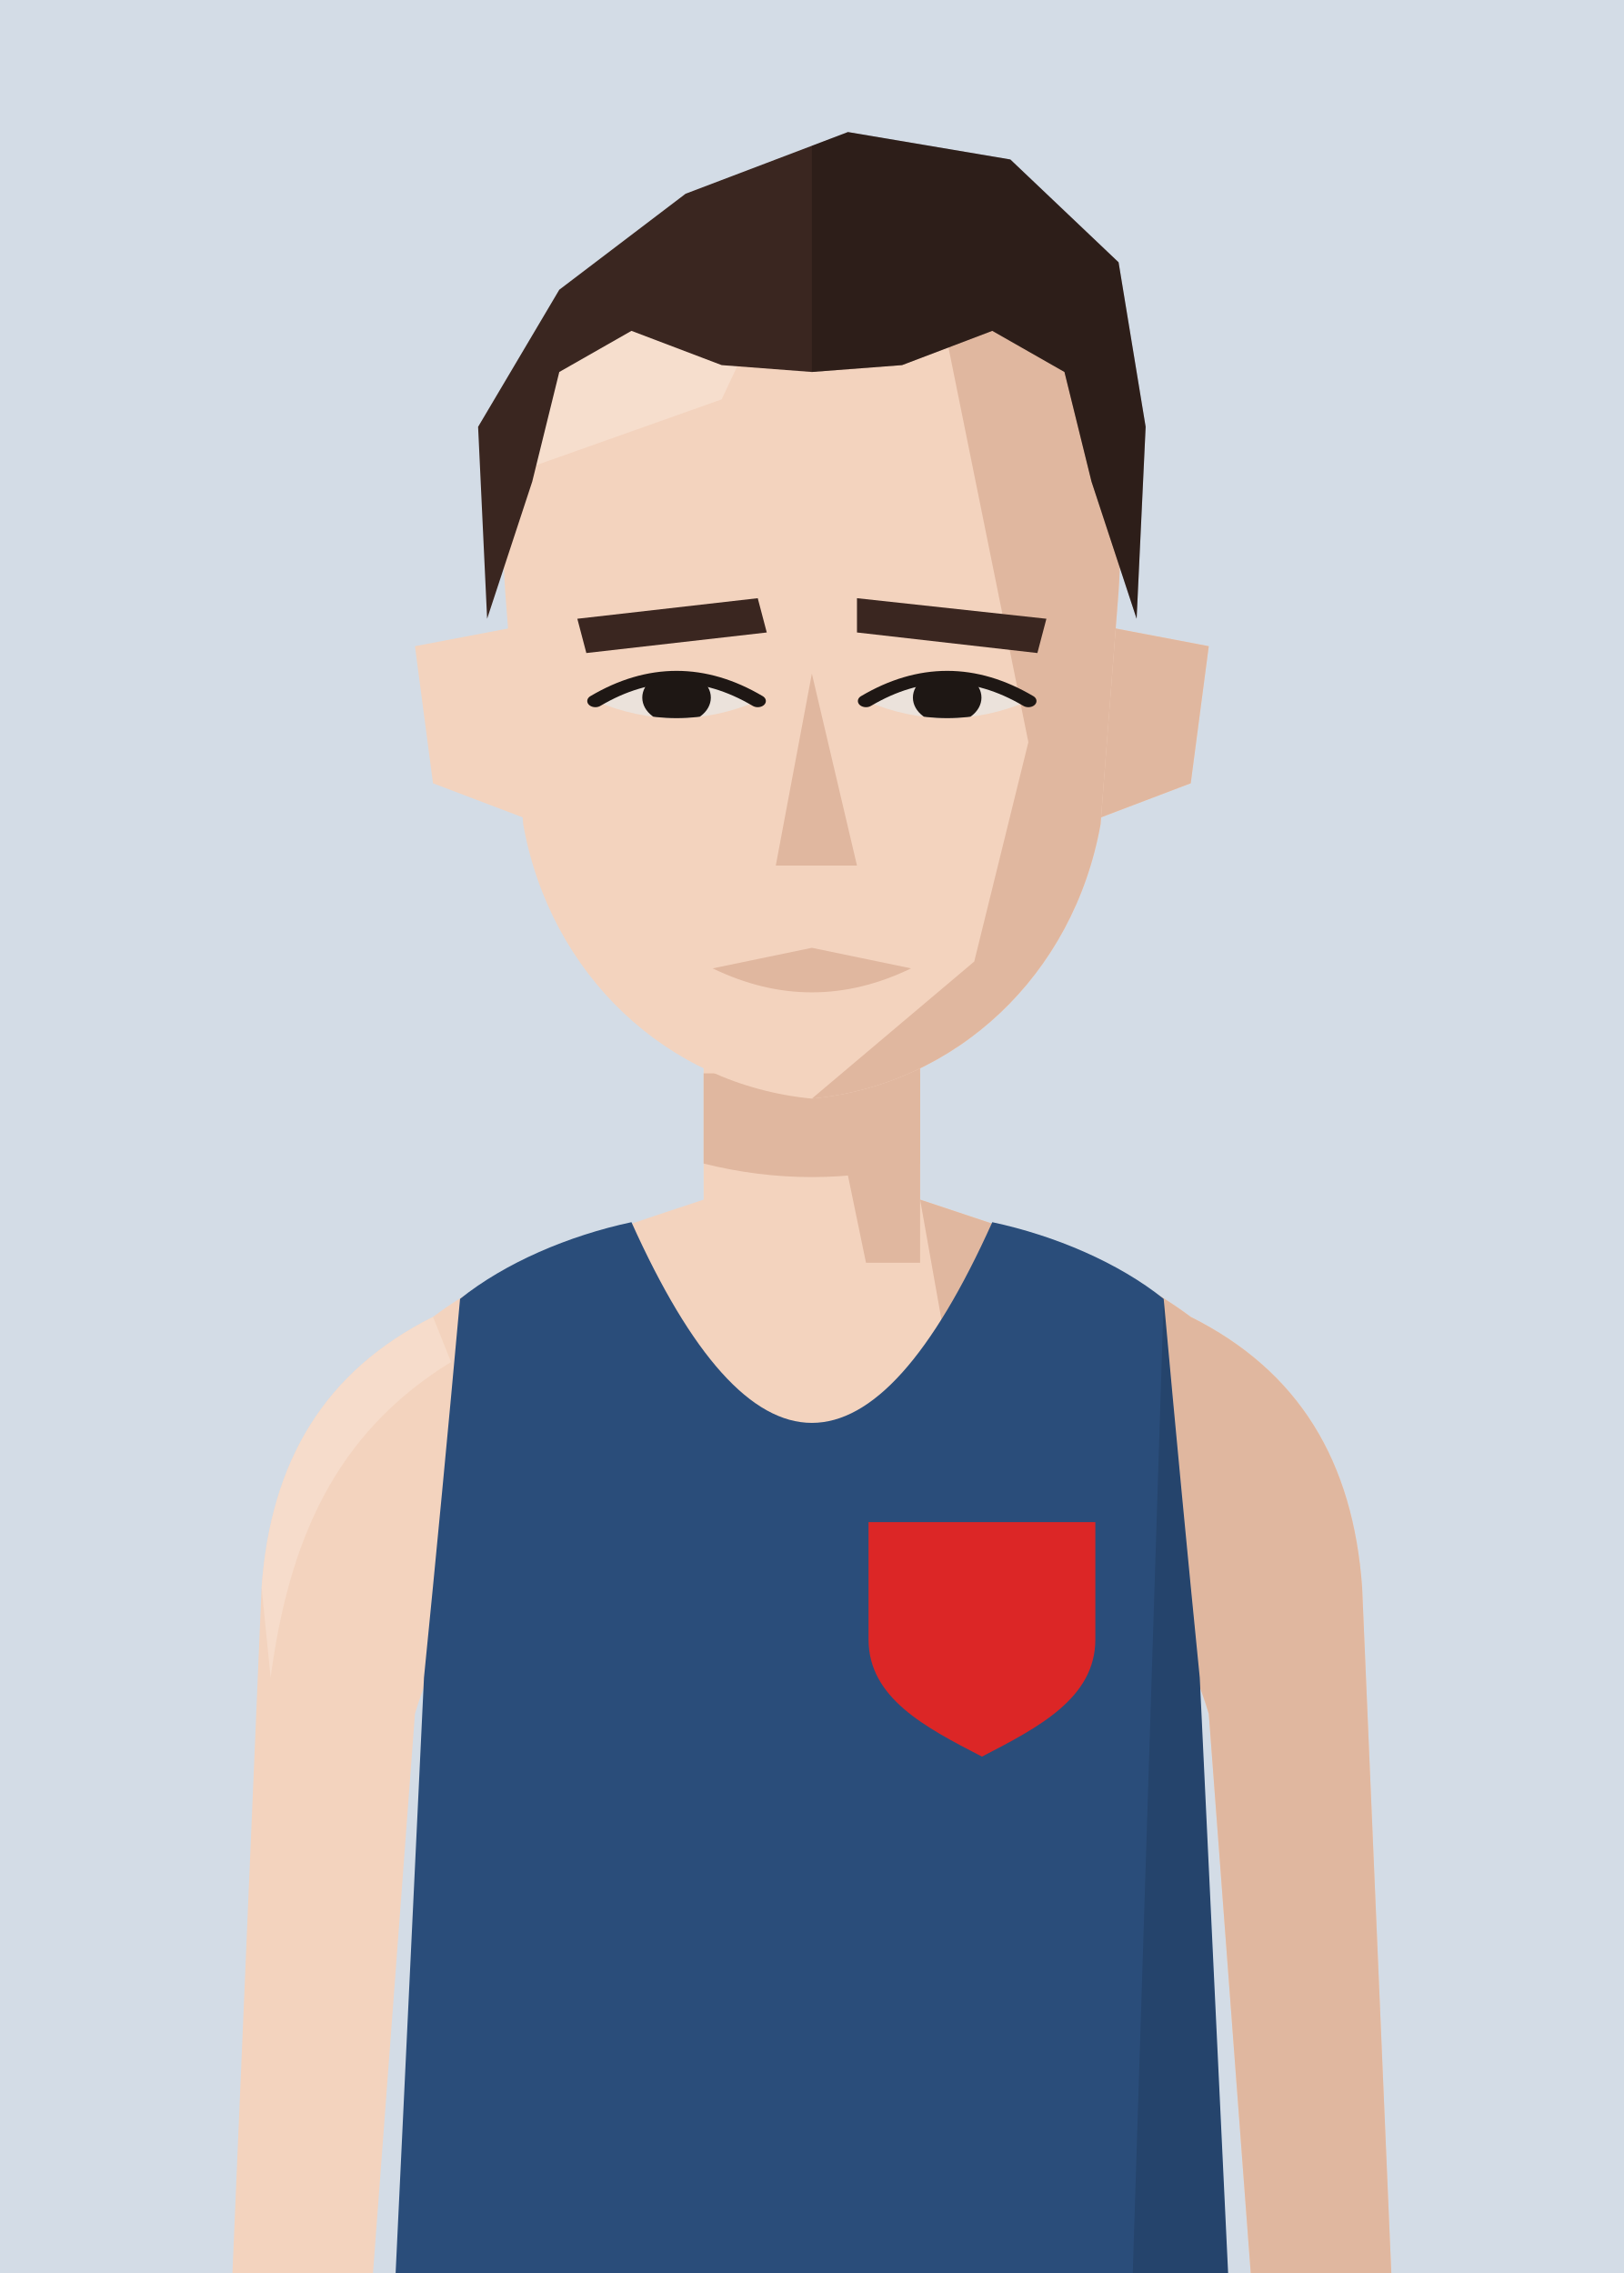
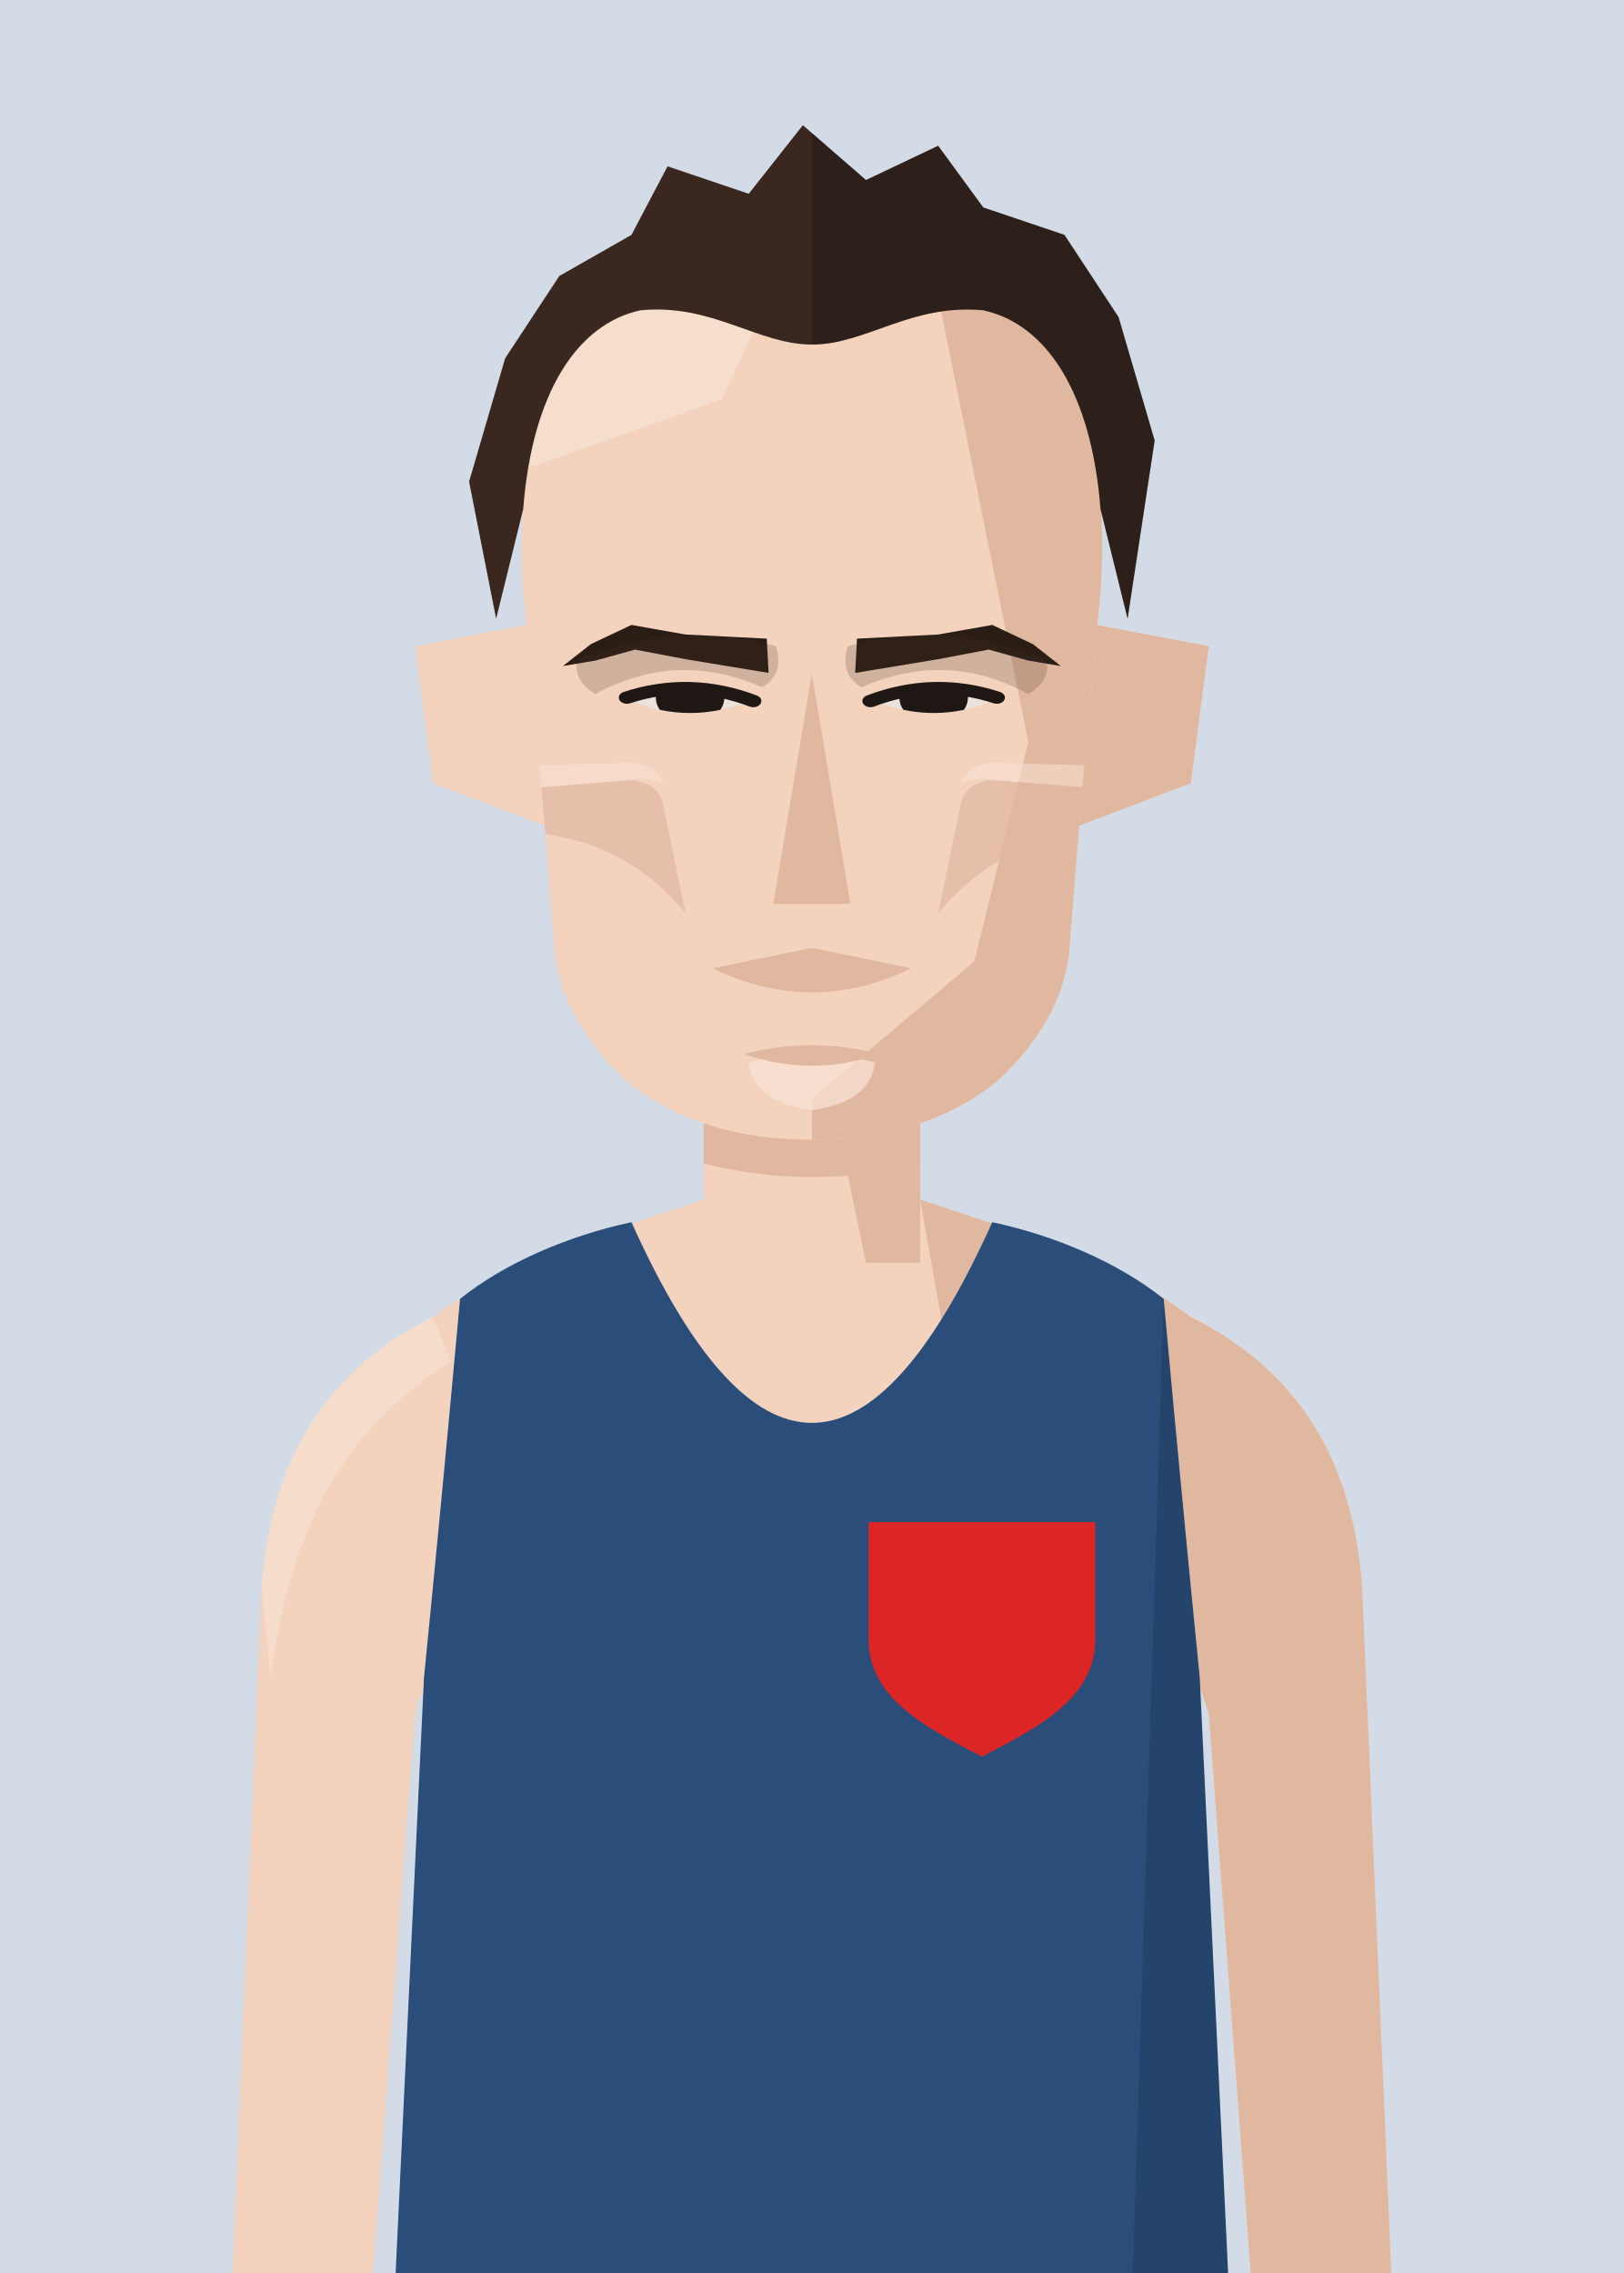
<svg xmlns="http://www.w3.org/2000/svg" viewBox="10 20 180 252">
  <defs>
    <clipPath id="vf">
      <path d="M53,330 L57,246 Q59,226 61,204 C66,200 73,197 80,195.5 Q100,240 120,195.5 C127,197 134,200 139,204 Q141,226 143,246 L147,330 Z" />
    </clipPath>
    <clipPath id="hf">
-       <path d="M66,96 C64,58 80,40 100,40 C120,40 136,58 134,96 L132,130 C129,152 116,168 100,170 C84,168 71,152 68,130 Z" />
+       <path d="M68,96 C66,58 81,40 100,40 C119,40 134,58 132,96 L130,124 L128.5,149 Q127.5,159 120.5,167.5 Q112.5,176 100,176 Q87.5,176 79.5,167.5 Q72.5,159 71.5,149 L70,124 Z" />
    </clipPath>
    <clipPath id="rf">
      <rect x="100" y="0" width="100" height="300" />
    </clipPath>
    <clipPath id="ef">
-       <path d="M76,112 Q85,105 94,112 Q85,117 76,112 Z" />
-       <path d="M106,112 Q115,105 124,112 Q115,117 106,112 Z" />
+       <path d="M80,112 Q86.5,109.5 93,112 Q86.5,115.5 80,112 Z" />
+       <path d="M107,112 Q113.5,109.5 120,112 Q113.5,115.5 107,112 Z" />
    </clipPath>
    <clipPath id="cf">
      <rect x="0" y="92" width="200" height="300" />
    </clipPath>
  </defs>
  <rect width="200" height="280" fill="#D3DCE6" />
  <g transform="translate(0,-40)">
    <rect x="88" y="171" width="24" height="37" fill="#F3D3BE" />
    <path d="M88,193 C76,197 66,200 58,206 C46,212 40,222 39,236 L35,330 L50,330 L56,250 Q59,240 64,238 L136,238 Q141,240 144,250 L150,330 L165,330 L161,236 C160,222 154,212 142,206 C134,200 124,197 112,193" fill="#F3D3BE" />
    <g fill="#E0B79F">
      <path d="M112,193 C124,197 134,200 142,206 C154,212 160,222 161,236 L165,330 L150,330 L144,250 Q141,240 136,238 L120,238 Z" />
      <path d="M58,206 C46,212 40,222 39,236 L40,246 C42,231 47,219 60,211 Z" fill="#F8E2D3" opacity=".6" />
      <polygon points="100,171 112,171 112,200 106,200" />
      <path d="M88,179 L112,179 L112,189 Q100,192 88,189 Z" />
    </g>
    <g transform="translate(0,83) scale(1,0.76) translate(0,-40)">
      <g fill="#F3D3BE">
        <path d="M72,100 L56,104 L58,124 L74,132 Z" />
        <path d="M128,100 L144,104 L142,124 L126,132 Z" />
        <path d="M128,100 L144,104 L142,124 L126,132 Z" fill="#E0B79F" />
-         <path d="M66,96 C64,58 80,40 100,40 C120,40 136,58 134,96 L132,130 C129,152 116,168 100,170 C84,168 71,152 68,130 Z" />
+         <path d="M68,96 C66,58 81,40 100,40 C119,40 134,58 132,96 L130,124 L128.5,149 Q127.5,159 120.5,167.5 Q112.5,176 100,176 Q87.5,176 79.5,167.5 Q72.5,159 71.5,149 L70,124 Z" />
      </g>
      <g clip-path="url(#hf)">
        <polygon points="112,40 140,40 140,180 100,180 100,170 118,150 124,118 120,92" fill="#E0B79F" />
        <polygon points="60,40 100,40 90,68 60,82" fill="#F8E2D3" opacity=".7" />
      </g>
-       <g fill="#3A2620">
-         <polygon points="74,100 94,97 95,102 75,105" />
-         <polygon points="105,97 126,100 125,105 105,102" />
+       <g fill="#2A1D16">
+         <polygon points="95,102.9 86,102.3 80,100.9 75.5,103.7 72.4,106.9 76,106.1 80.4,104.5 86,105.9 95.2,107.9" />
+         <polygon points="105,102.9 114,102.3 120,100.9 124.5,103.7 127.6,106.9 124,106.1 119.6,104.5 114,105.9 104.8,107.9" />
      </g>
      <g fill="#EBE2DB">
-         <path d="M76,112 Q85,105 94,112 Q85,117 76,112 Z" />
-         <path d="M106,112 Q115,105 124,112 Q115,117 106,112 Z" />
+         <path d="M80,112 Q86.5,109.5 93,112 Q86.5,115.5 80,112 Z" />
+         <path d="M107,112 Q113.5,109.5 120,112 Q113.5,115.5 107,112 Z" />
      </g>
      <g clip-path="url(#ef)" fill="#1E1714">
-         <circle cx="85" cy="111.5" r="3.8" />
-         <circle cx="115" cy="111.5" r="3.8" />
+         <circle cx="86.5" cy="111.5" r="3.8" />
+         <circle cx="113.5" cy="111.5" r="3.8" />
      </g>
      <g fill="none" stroke="#1E1714" stroke-width="1.8" stroke-linecap="round">
-         <path d="M76,112 Q85,105 94,112" />
-         <path d="M106,112 Q115,105 124,112" />
+         <path d="M79.5,111.5 Q86.5,108.5 93.5,112" />
+         <path d="M106.5,112 Q113.5,108.5 120.5,111.5" />
      </g>
-       <polygon points="100,108 105,136 96,136" fill="#E0B79F" />
+       <g clip-path="url(#hf)">
+         <path d="M93,164.7 Q100,162.5 107,164.7 Q106.5,170.5 100,171.7 Q93.5,170.5 93,164.7 Z" fill="#F8E2D3" opacity=".75" />
+         <path d="M92.5,163.5 Q100,160.9 107.5,163.5 Q100,166.9 92.5,163.5 Z" fill="#E0B79F" />
+       </g>
+       <g clip-path="url(#hf)">
+         <g fill="#E0B79F" opacity="0.70">
+           <path d="M66,125 L80,123.5 Q83,124 83.5,127 L86,143 Q78.6,131 66,131 Z" />
+           <path d="M134,125 L120,123.5 Q117,124 116.5,127 L114,143 Q121.4,131 134,131 Z" />
+         </g>
+         <g fill="#F8E2D3" opacity=".55">
+           <path d="M66,121.5 L80,121 Q83,121.5 83.5,124 Q81,123 80,123.5 L66,125 Z" />
+           <path d="M134,121.5 L120,121 Q117,121.5 116.5,124 Q119,123 120,123.5 L134,125 Z" />
+         </g>
+       </g>
+       <g clip-path="url(#hf)" fill="#4A2E22" opacity="0.21">
+         <path d="M74,106 Q85,100 96,104 Q97,108 94.5,110 Q85,104.5 76,111 Q73.5,109 74,106 Z" />
+         <path d="M126,106 Q115,100 104,104 Q103,108 105.5,110 Q115,104.5 124,111 Q126.5,109 126,106 Z" />
+       </g>
+       <polygon points="100,108 104.275,141.6 95.725,141.6" fill="#E0B79F" />
      <path d="M89,151 L100,148 L111,151 Q100,158 89,151 Z" fill="#E0B79F" />
-       <g fill="#3A2620">
-         <path d="M64,100 L63,72 L72,52 L86,38 L104,29 L122,33 L134,48 L137,72 L136,100 L131,80 L128,64 L120,58 L110,63 L100,64 L90,63 L80,58 L72,64 L69,80 Z" />
+       <g fill="#3A2820">
+         <path d="M65,100 L62,80 L66,62 L72,50 L80,44 L84,34 L93,38 L99,28 L106,36 L114,31 L119,40 L128,44 L134,56 L138,74 L135,100 L132,84 C131,67 126,57 119,55 C111,54 106,60 100,60 C94,60 89,54 81,55 C74,57 69,67 68,84 Z" />
        <g clip-path="url(#rf)" fill="#000" opacity=".22">
-           <path d="M64,100 L63,72 L72,52 L86,38 L104,29 L122,33 L134,48 L137,72 L136,100 L131,80 L128,64 L120,58 L110,63 L100,64 L90,63 L80,58 L72,64 L69,80 Z" />
+           <path d="M65,100 L62,80 L66,62 L72,50 L80,44 L84,34 L93,38 L99,28 L106,36 L114,31 L119,40 L128,44 L134,56 L138,74 L135,100 L132,84 C131,67 126,57 119,55 C111,54 106,60 100,60 C94,60 89,54 81,55 C74,57 69,67 68,84 Z" />
        </g>
      </g>
    </g>
    <g clip-path="url(#vf)">
      <path d="M53,330 L57,246 Q59,226 61,204 C66,200 73,197 80,195.5 Q100,240 120,195.5 C127,197 134,200 139,204 Q141,226 143,246 L147,330 Z" fill="#2a4d7a" />
      <g transform="matrix(6.2857 0 0 6.5 37.14 193)">
        <path d="M11 5.5 L15 5.5 L15 7.5 C15 8.5 14 9 13 9.5 C12 9 11 8.5 11 7.5 Z" fill="#dc2626" />
      </g>
      <path d="M139,204 Q141,226 143,246 L147,330 L135,330 Z" fill="#000" opacity="0.12" />
    </g>
  </g>
</svg>
